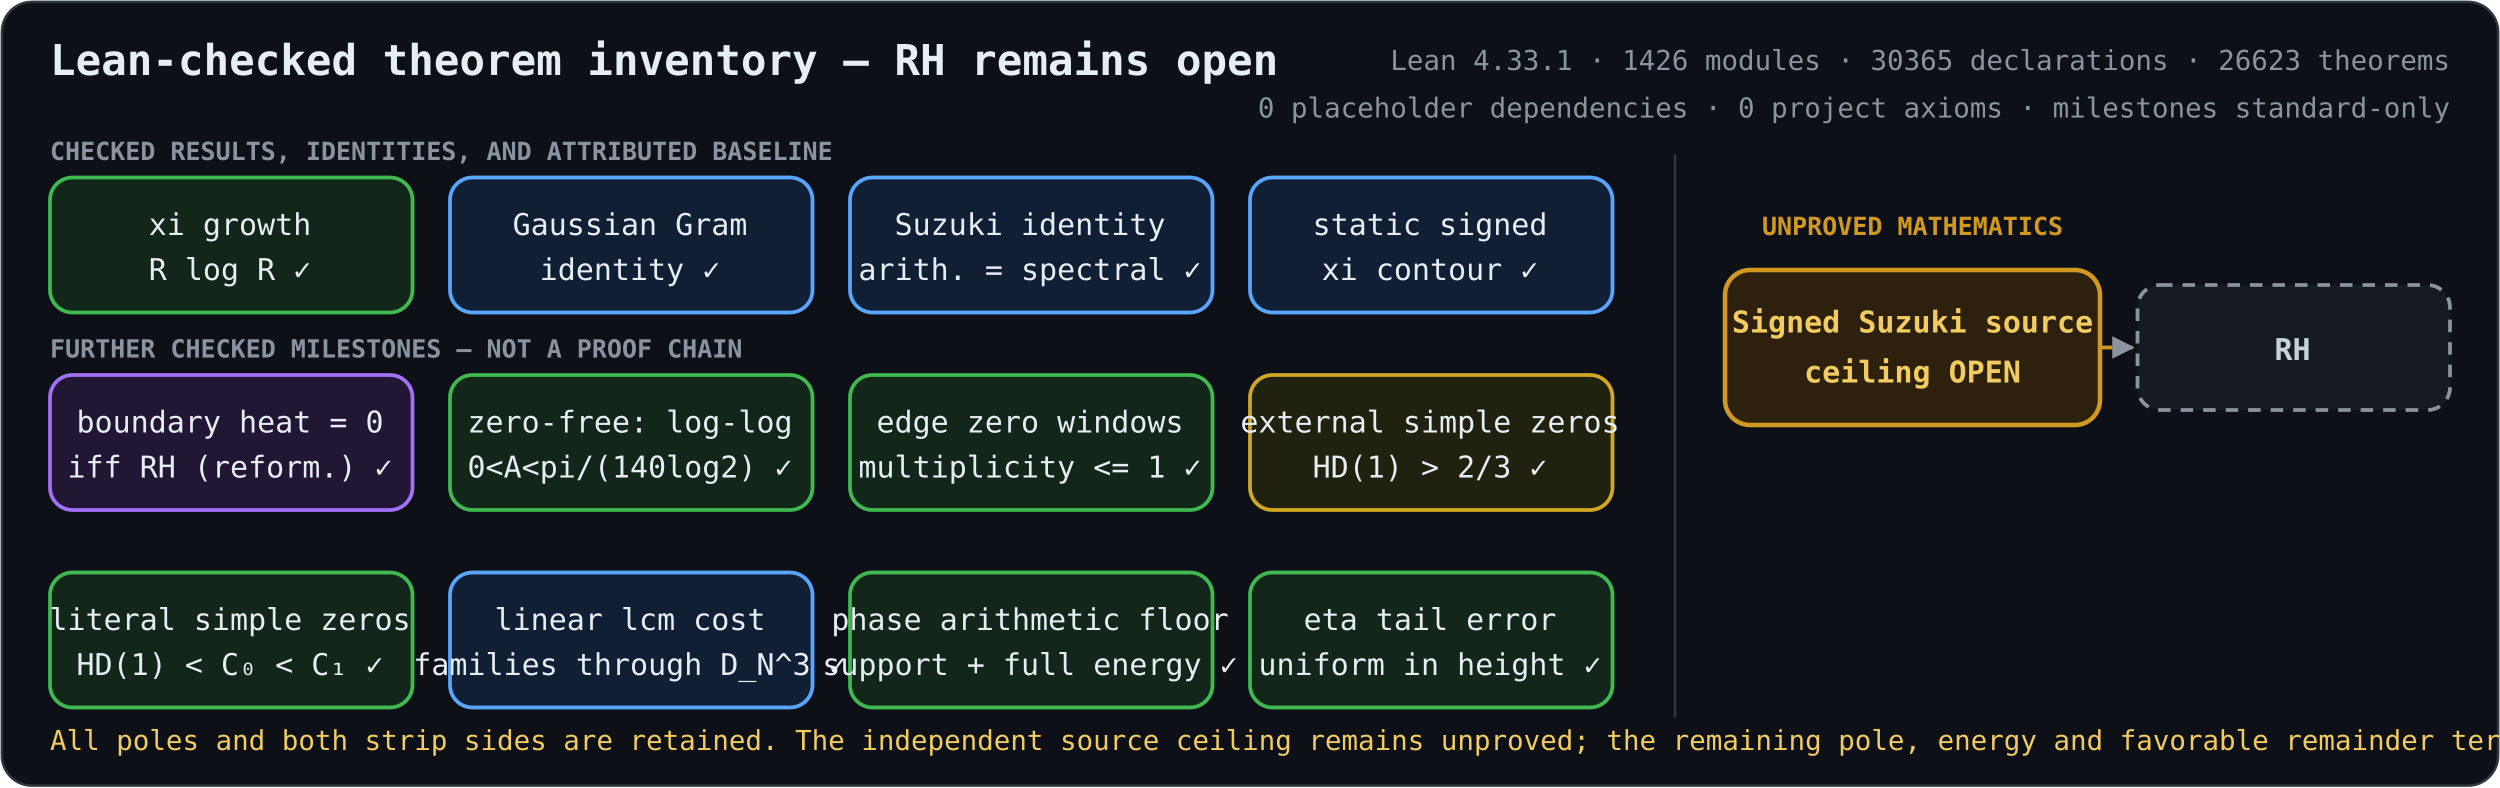
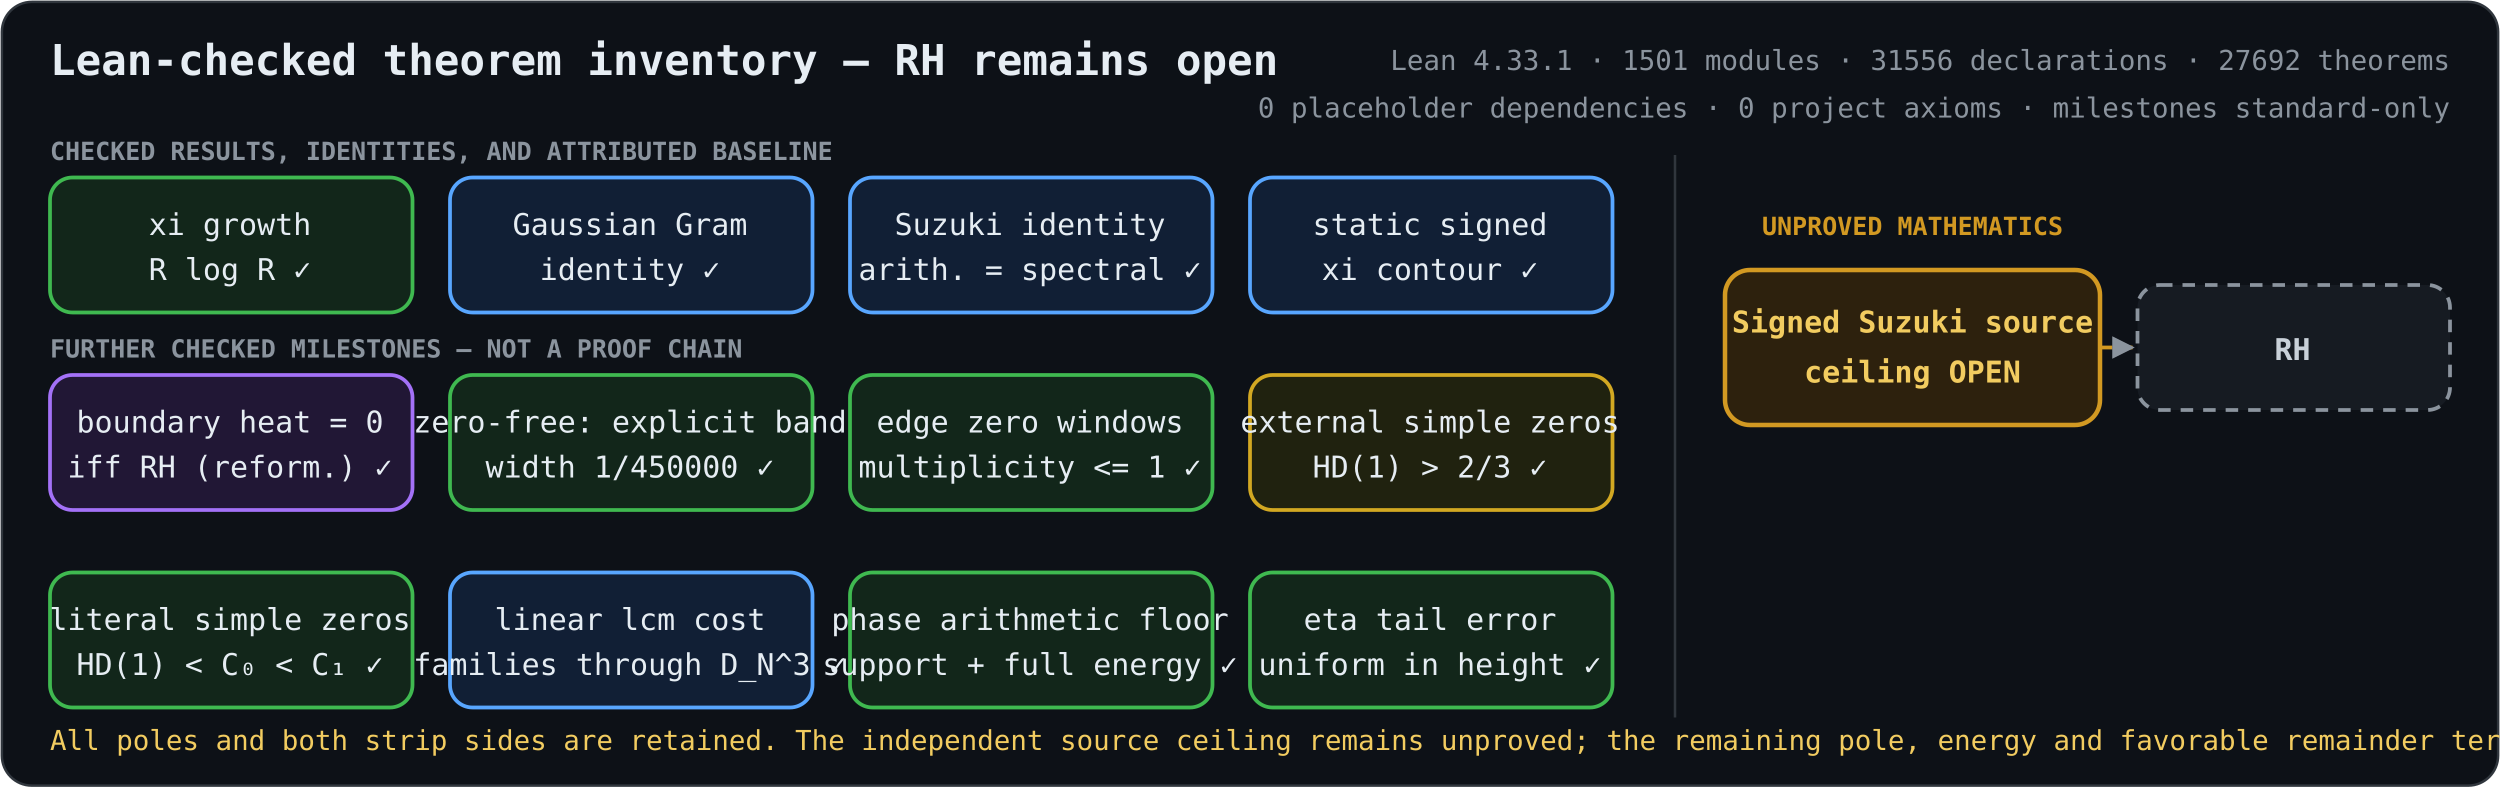
<svg xmlns="http://www.w3.org/2000/svg" role="img" aria-labelledby="title description" viewBox="0 0 1000 315">
  <defs>
    <marker id="arrow" viewBox="0 0 10 10" refX="9" refY="5" markerWidth="6" markerHeight="6" orient="auto-start-reverse">
      <path d="M 0 0 L 10 5 L 0 10 z" fill="#8b949e" />
    </marker>
    <style>
      .bg { fill: #0d1117; stroke: #30363d; }
      text { fill: #e6edf3; font-family: ui-monospace, SFMono-Regular, Menlo, Consolas, monospace; font-size: 12px; text-anchor: middle; }
      .heading { font-size: 17px; font-weight: 700; text-anchor: start; }
      .metrics { fill: #8b949e; font-size: 11px; text-anchor: end; }
      .proved rect { fill: #12261a; stroke: #3fb950; stroke-width: 1.5; }
      .proved.equivalence rect { fill: #211735; stroke: #a371f7; }
      .proved.bridge rect { fill: #111f35; stroke: #58a6ff; }
      .proved.external rect { fill: #20220f; stroke: #d2a822; }
      .open rect { fill: #2d210d; stroke: #d29922; stroke-width: 1.8; }
      .goal rect { fill: #161b22; stroke: #8b949e; stroke-width: 1.5; stroke-dasharray: 5 4; }
      .open text { fill: #f2cc60; font-weight: 700; }
      .goal text { fill: #c9d1d9; font-weight: 700; }
      .open-edge { fill: none; stroke: #d29922; stroke-width: 1.5; stroke-dasharray: 5 4; marker-end: url(#arrow); }
      .section { fill: #8b949e; font-size: 10px; font-weight: 700; text-anchor: start; }
      .gap-label { fill: #d29922; font-size: 10px; font-weight: 700; }
      .frontier { fill: #f2cc60; font-size: 11px; text-anchor: start; }
    </style>
  </defs>
  <rect class="bg" x="0.75" y="0.75" width="998.5" height="313.5" rx="12" />
  <text class="heading" x="20" y="30">Lean-checked theorem inventory — RH remains open</text>
-   <text class="metrics" x="980" y="28">Lean 4.33.1 · 1426 modules · 30365 declarations · 26623 theorems</text>
+   <text class="metrics" x="980" y="28">Lean 4.33.1 · 1501 modules · 31556 declarations · 27692 theorems</text>
  <text class="metrics" x="980" y="47">0 placeholder dependencies · 0 project axioms · milestones standard-only</text>
  <text class="section" x="20" y="64">CHECKED RESULTS, IDENTITIES, AND ATTRIBUTED BASELINE</text>
  <text class="section" x="20" y="143">FURTHER CHECKED MILESTONES — NOT A PROOF CHAIN</text>
  <line x1="670" y1="62" x2="670" y2="287" stroke="#30363d" />
  <text class="gap-label" x="765" y="94">UNPROVED MATHEMATICS</text>
  <path class="open-edge" d="M840 139 H853" />
  <g class="proved unconditional">
    <rect x="20" y="71" width="145" height="54" rx="9" />
    <text x="92" y="94">xi growth</text>
    <text x="92" y="112">R log R  ✓</text>
  </g>
  <g class="proved bridge">
    <rect x="180" y="71" width="145" height="54" rx="9" />
    <text x="252" y="94">Gaussian Gram</text>
    <text x="252" y="112">identity  ✓</text>
  </g>
  <g class="proved bridge">
    <rect x="340" y="71" width="145" height="54" rx="9" />
    <text x="412" y="94">Suzuki identity</text>
    <text x="412" y="112">arith. = spectral  ✓</text>
  </g>
  <g class="proved bridge">
    <rect x="500" y="71" width="145" height="54" rx="9" />
    <text x="572" y="94">static signed</text>
    <text x="572" y="112">xi contour  ✓</text>
  </g>
  <g class="proved equivalence">
    <rect x="20" y="150" width="145" height="54" rx="9" />
    <text x="92" y="173">boundary heat = 0</text>
    <text x="92" y="191">iff RH (reform.)  ✓</text>
  </g>
  <g class="proved unconditional">
    <rect x="180" y="150" width="145" height="54" rx="9" />
-     <text x="252" y="173">zero-free: log-log</text>
-     <text x="252" y="191">0&lt;A&lt;pi/(140log2)  ✓</text>
+     <text x="252" y="173">zero-free: explicit band</text>
+     <text x="252" y="191">width 1/450000  ✓</text>
  </g>
  <g class="proved unconditional">
    <rect x="340" y="150" width="145" height="54" rx="9" />
    <text x="412" y="173">edge zero windows</text>
    <text x="412" y="191">multiplicity &lt;= 1  ✓</text>
  </g>
  <g class="proved external">
    <rect x="500" y="150" width="145" height="54" rx="9" />
    <text x="572" y="173">external simple zeros</text>
    <text x="572" y="191">HD(1) &gt; 2/3  ✓</text>
  </g>
  <g class="proved unconditional">
    <rect x="20" y="229" width="145" height="54" rx="9" />
    <text x="92" y="252">literal simple zeros</text>
    <text x="92" y="270">HD(1) &lt; C₀ &lt; C₁  ✓</text>
  </g>
  <g class="proved bridge">
    <rect x="180" y="229" width="145" height="54" rx="9" />
    <text x="252" y="252">linear lcm cost</text>
    <text x="252" y="270">families through D_N^3  ✓</text>
  </g>
  <g class="proved unconditional">
    <rect x="340" y="229" width="145" height="54" rx="9" />
    <text x="412" y="252">phase arithmetic floor</text>
    <text x="412" y="270">support + full energy  ✓</text>
  </g>
  <g class="proved unconditional">
    <rect x="500" y="229" width="145" height="54" rx="9" />
    <text x="572" y="252">eta tail error</text>
    <text x="572" y="270">uniform in height  ✓</text>
  </g>
  <g class="open">
    <rect x="690" y="108" width="150" height="62" rx="10" />
    <text x="765" y="133">Signed Suzuki source</text>
    <text x="765" y="153">ceiling OPEN</text>
  </g>
  <g class="goal">
    <rect x="855" y="114" width="125" height="50" rx="9" />
    <text x="917" y="144">RH</text>
  </g>
  <text class="frontier" x="20" y="300">All poles and both strip sides are retained. The independent source ceiling remains unproved; the remaining pole, energy and favorable remainder terms must stay coupled.</text>
</svg>
